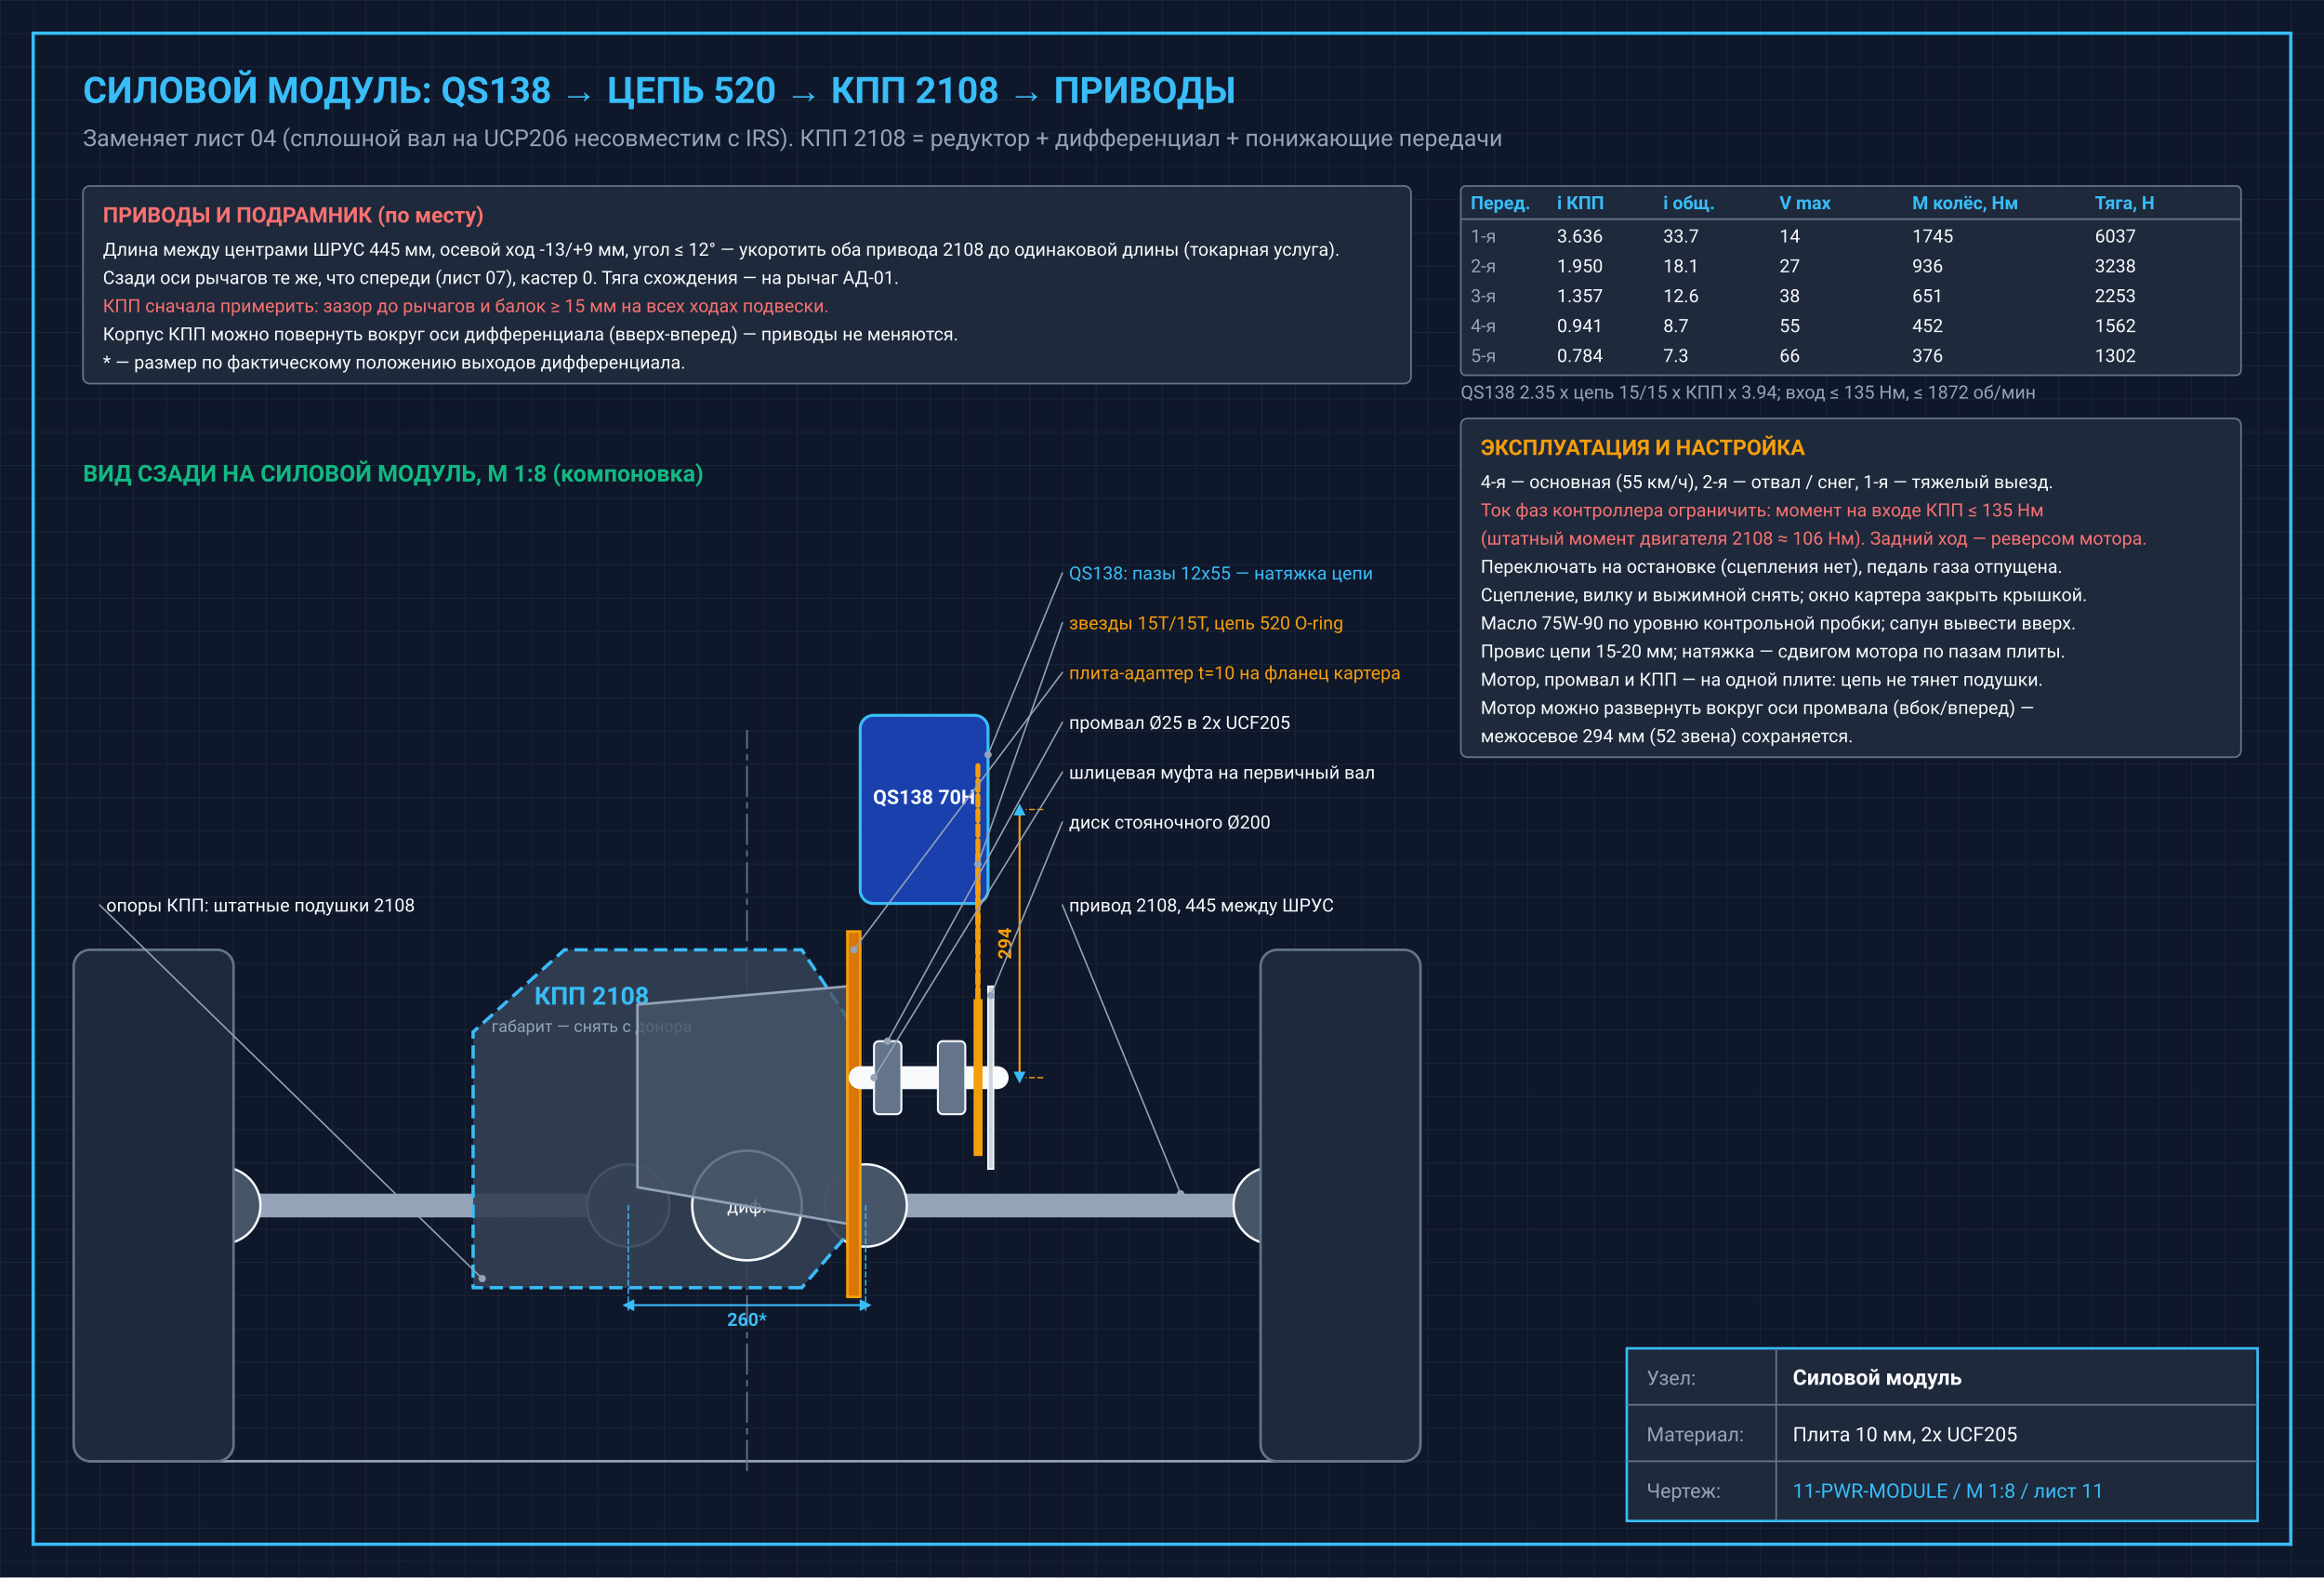
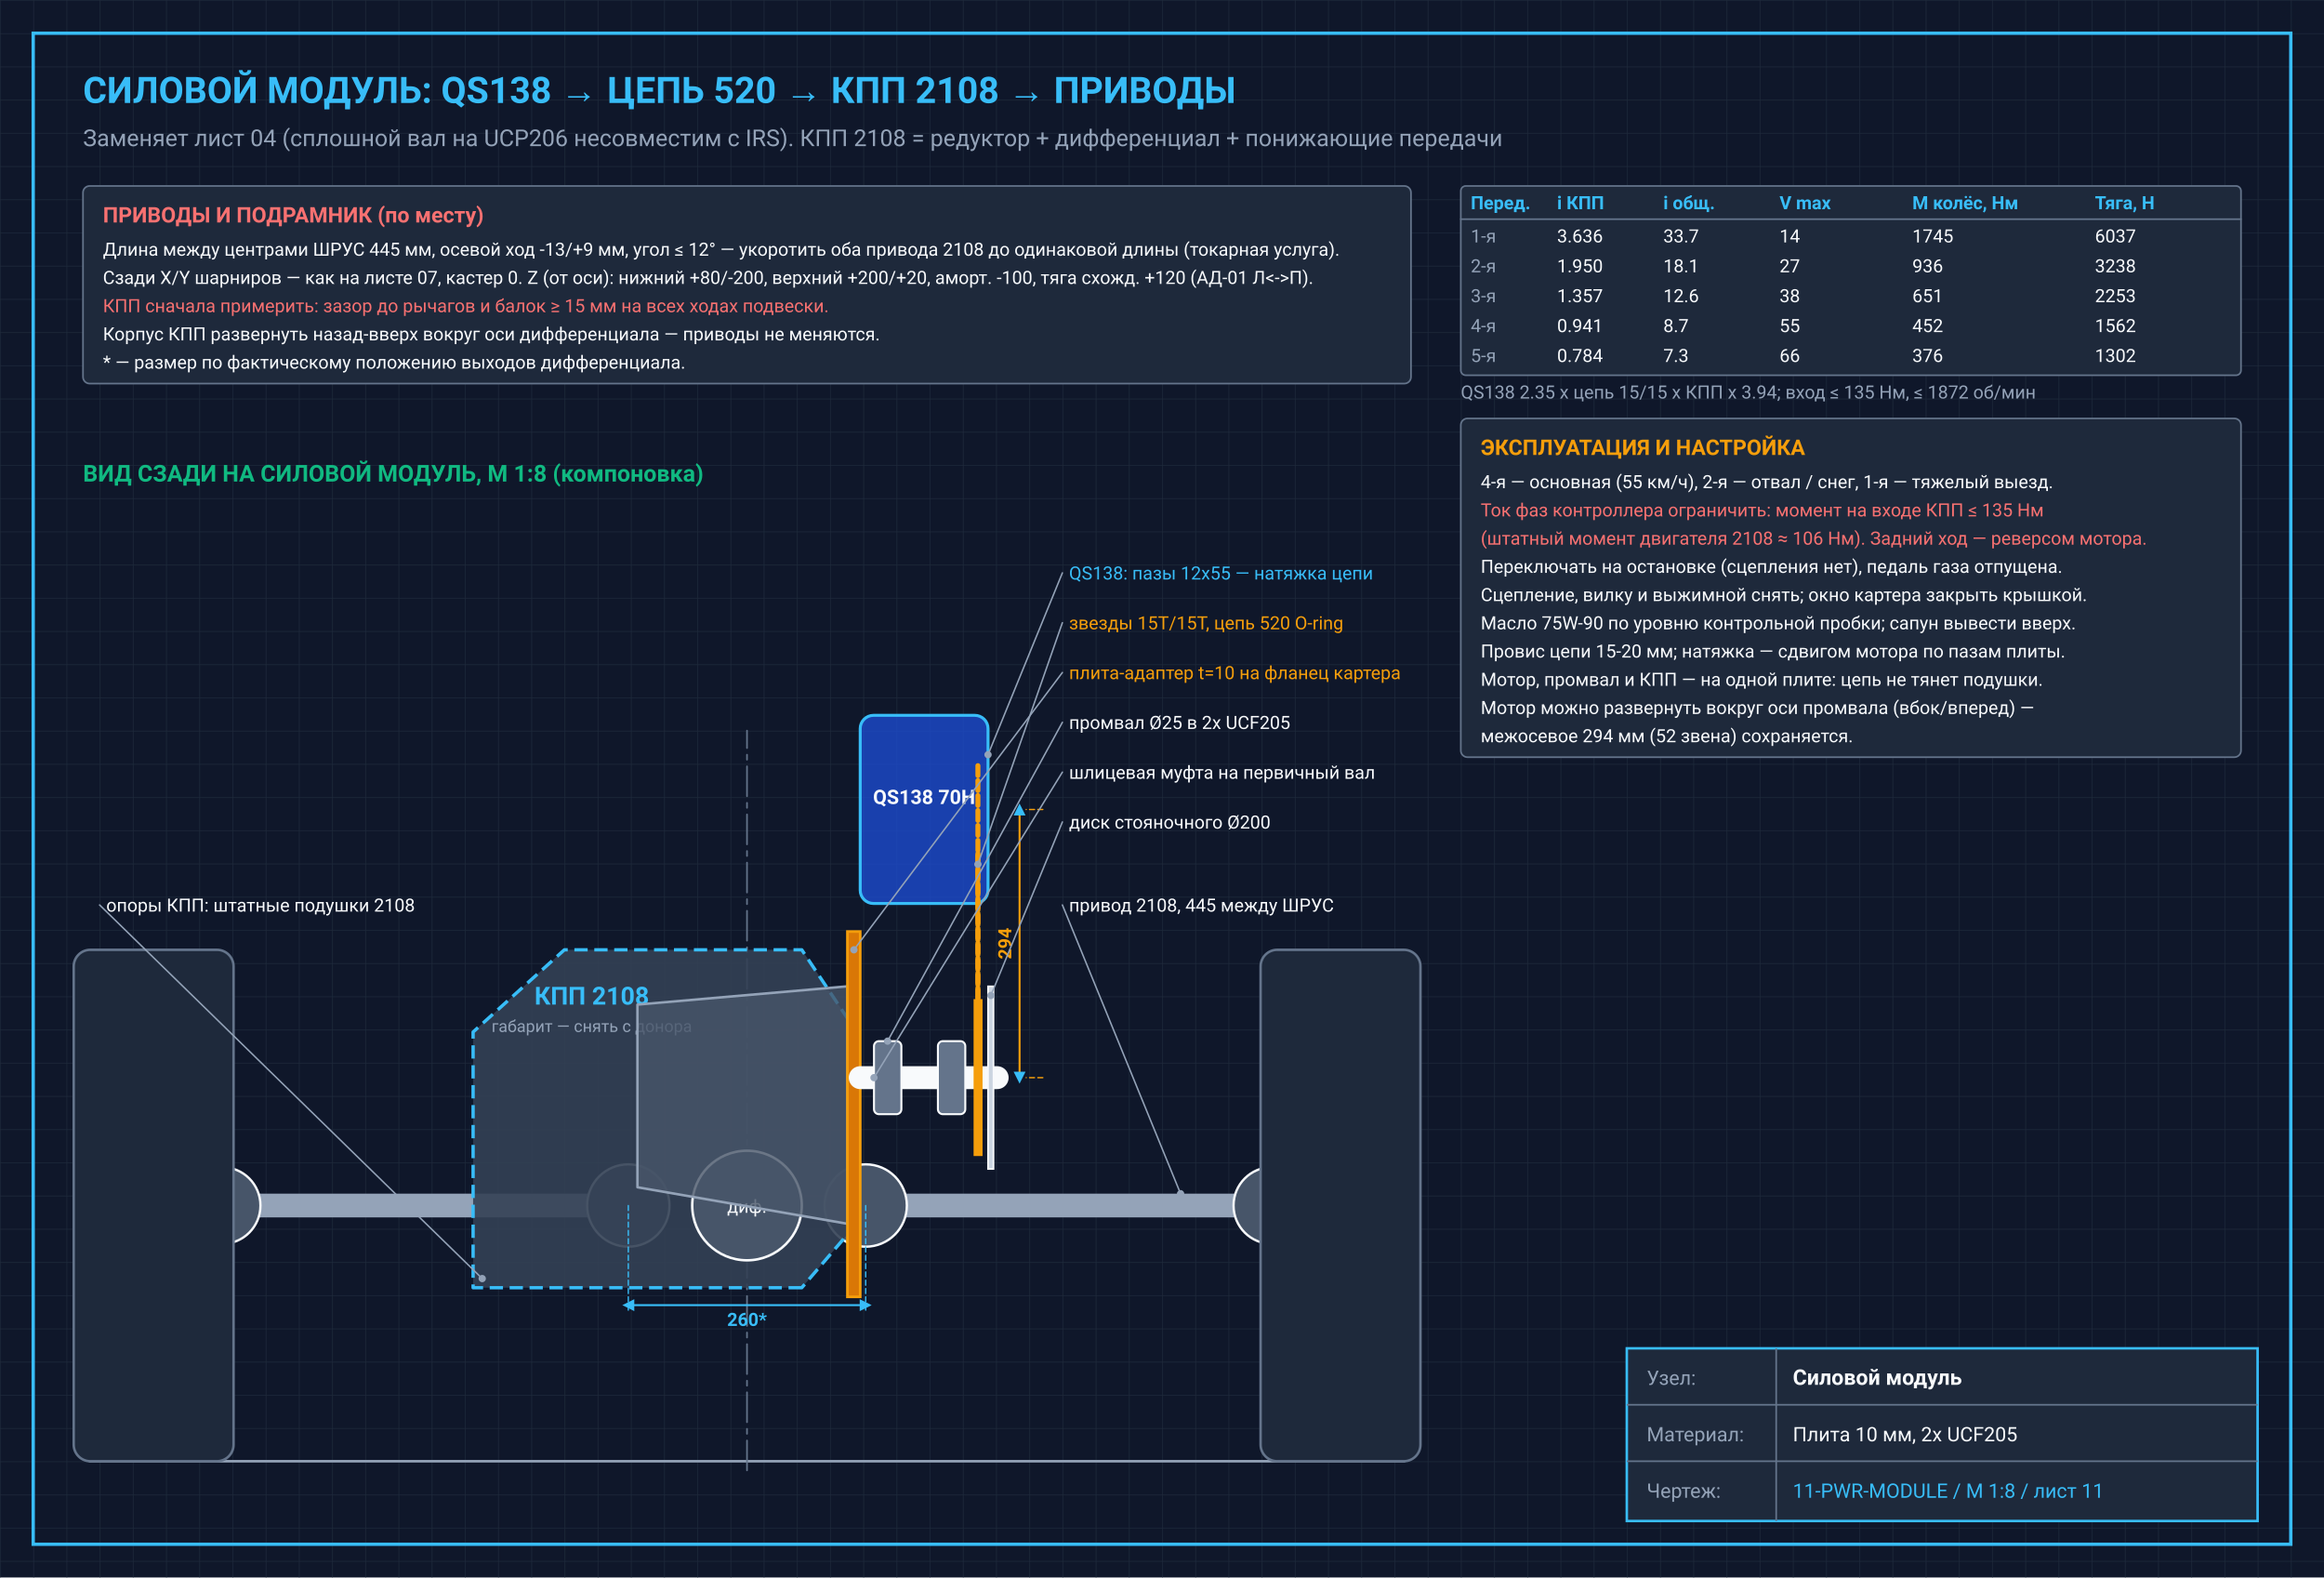
<svg xmlns="http://www.w3.org/2000/svg" viewBox="0 0 1400 950" width="1400" height="950" style="background:#0f172a; font-family:'Roboto', 'Segoe UI', Arial, sans-serif;">
  <defs>
    <pattern id="grid" width="20" height="20" patternUnits="userSpaceOnUse">
      <path d="M 20 0 L 0 0 0 20" fill="none" stroke="#1e293b" stroke-width="0.8" />
    </pattern>
    <pattern id="hatch" width="8" height="8" patternUnits="userSpaceOnUse" patternTransform="rotate(45)">
      <line x1="0" y1="0" x2="0" y2="8" stroke="#64748b" stroke-width="1.5" />
    </pattern>
    <marker id="arr" viewBox="0 0 10 10" refX="5" refY="5" markerWidth="6" markerHeight="6" orient="auto-start-reverse">
      <path d="M 0 0 L 10 5 L 0 10 z" fill="#38bdf8" />
    </marker>
    <marker id="flow" viewBox="0 0 10 10" refX="8" refY="5" markerWidth="7" markerHeight="7" orient="auto">
      <path d="M 0 0 L 10 5 L 0 10 z" fill="#f87171" />
    </marker>
  </defs>
  <rect width="100%" height="100%" fill="#0f172a" />
  <rect width="100%" height="100%" fill="url(#grid)" />
  <rect x="20" y="20" width="1360" height="910" fill="none" stroke="#38bdf8" stroke-width="2" />
  <text x="50.0" y="62.0" fill="#38bdf8" font-size="22" text-anchor="start" font-weight="bold">СИЛОВОЙ МОДУЛЬ: QS138 → ЦЕПЬ 520 → КПП 2108 → ПРИВОДЫ</text>
  <text x="50.0" y="88.0" fill="#94a3b8" font-size="14" text-anchor="start" font-weight="normal">Заменяет лист 04 (сплошной вал на UCP206 несовместим с IRS). КПП 2108 = редуктор + дифференциал + понижающие передачи</text>
  <rect x="50.0" y="112.0" width="800.0" height="119.0" rx="4" fill="#1e293b" fill-opacity="1.0" stroke="#64748b" stroke-width="1" />
  <text x="62.0" y="134.0" fill="#f87171" font-size="13" text-anchor="start" font-weight="bold">ПРИВОДЫ И ПОДРАМНИК (по месту)</text>
  <text x="62.0" y="154.0" fill="#f8fafc" font-size="11" text-anchor="start" font-weight="normal">Длина между центрами ШРУС 445 мм, осевой ход -13/+9 мм, угол ≤ 12° — укоротить оба привода 2108 до одинаковой длины (токарная услуга).</text>
-   <text x="62.0" y="171.0" fill="#f8fafc" font-size="11" text-anchor="start" font-weight="normal">Сзади оси рычагов те же, что спереди (лист 07), кастер 0. Тяга схождения — на рычаг АД-01.</text>
+   <text x="62.0" y="171.0" fill="#f8fafc" font-size="11" text-anchor="start" font-weight="normal">Сзади X/Y шарниров — как на листе 07, кастер 0. Z (от оси): нижний +80/-200, верхний +200/+20, аморт. -100, тяга схожд. +120 (АД-01 Л&lt;-&gt;П).</text>
  <text x="62.0" y="188.0" fill="#f87171" font-size="11" text-anchor="start" font-weight="normal">КПП сначала примерить: зазор до рычагов и балок ≥ 15 мм на всех ходах подвески.</text>
-   <text x="62.0" y="205.0" fill="#f8fafc" font-size="11" text-anchor="start" font-weight="normal">Корпус КПП можно повернуть вокруг оси дифференциала (вверх-вперед) — приводы не меняются.</text>
+   <text x="62.0" y="205.0" fill="#f8fafc" font-size="11" text-anchor="start" font-weight="normal">Корпус КПП развернуть назад-вверх вокруг оси дифференциала — приводы не меняются.</text>
  <text x="62.0" y="222.0" fill="#f8fafc" font-size="11" text-anchor="start" font-weight="normal">* — размер по фактическому положению выходов дифференциала.</text>
  <text x="50.0" y="290.0" fill="#10b981" font-size="14" text-anchor="start" font-weight="bold">ВИД СЗАДИ НА СИЛОВОЙ МОДУЛЬ, М 1:8 (компоновка)</text>
  <line x1="54.0" y1="880.0" x2="846.0" y2="880.0" stroke="#94a3b8" stroke-width="1.5" stroke-linecap="round" />
  <line x1="450.0" y1="885.5" x2="450.0" y2="440.0" stroke="#64748b" stroke-width="1.0" stroke-linecap="round" stroke-dasharray="18,4,3,4" />
  <line x1="521.5" y1="726.0" x2="766.2" y2="726.0" stroke="#94a3b8" stroke-width="14.3" stroke-linecap="round" />
  <circle cx="521.5" cy="726.0" r="24.8" fill="#475569" stroke="#f8fafc" stroke-width="1.4" />
  <circle cx="766.2" cy="726.0" r="23.1" fill="#475569" stroke="#f8fafc" stroke-width="1.4" />
  <rect x="759.4" y="572.0" width="96.3" height="308.0" rx="10" fill="#1e293b" fill-opacity="1.0" stroke="#64748b" stroke-width="1.5" />
  <line x1="378.5" y1="726.0" x2="133.8" y2="726.0" stroke="#94a3b8" stroke-width="14.3" stroke-linecap="round" />
  <circle cx="378.5" cy="726.0" r="24.8" fill="#475569" stroke="#f8fafc" stroke-width="1.4" />
  <circle cx="133.8" cy="726.0" r="23.1" fill="#475569" stroke="#f8fafc" stroke-width="1.4" />
  <rect x="44.4" y="572.0" width="96.3" height="308.0" rx="10" fill="#1e293b" fill-opacity="1.0" stroke="#64748b" stroke-width="1.5" />
  <polygon points="483.0,775.5 285.0,775.5 285.0,621.5 340.0,572.0 483.0,572.0 516.0,621.5 516.0,737.0" fill="#334155" fill-opacity="0.9" stroke="#38bdf8" stroke-width="2.0" stroke-linejoin="round" stroke-dasharray="8,4" />
  <text x="356.5" y="605.0" fill="#38bdf8" font-size="15" text-anchor="middle" font-weight="bold">КПП 2108</text>
  <text x="356.5" y="621.5" fill="#94a3b8" font-size="10" text-anchor="middle" font-weight="normal">габарит — снять с донора</text>
  <circle cx="450.0" cy="726.0" r="33.0" fill="#475569" stroke="#f8fafc" stroke-width="1.5" />
  <text x="450.0" y="730.4" fill="#f8fafc" font-size="11" text-anchor="middle" font-weight="normal">диф.</text>
  <polygon points="384.0,715.0 510.5,737.0 510.5,594.0 384.0,605.0" fill="#475569" fill-opacity="0.8" stroke="#94a3b8" stroke-width="1.5" stroke-linejoin="round" />
  <rect x="510.5" y="561.0" width="7.7" height="220.0" rx="0" fill="#d97706" fill-opacity="1.0" stroke="#f59e0b" stroke-width="1.6" />
  <line x1="518.2" y1="649.0" x2="600.7" y2="649.0" stroke="#f8fafc" stroke-width="13.8" stroke-linecap="round" />
  <rect x="526.5" y="627.0" width="16.5" height="44.0" rx="3" fill="#64748b" fill-opacity="1.0" stroke="#f8fafc" stroke-width="1.2" />
  <rect x="565.0" y="627.0" width="16.5" height="44.0" rx="3" fill="#64748b" fill-opacity="1.0" stroke="#f8fafc" stroke-width="1.2" />
  <rect x="587.0" y="602.2" width="4.4" height="93.5" rx="0" fill="#f59e0b" fill-opacity="1.0" stroke="#f59e0b" stroke-width="1" />
  <rect x="595.2" y="594.0" width="3.3" height="110.0" rx="0" fill="#cbd5e1" fill-opacity="1.0" stroke="#f8fafc" stroke-width="1" />
  <rect x="518.2" y="430.8" width="77.0" height="113.3" rx="8" fill="#1d4ed8" fill-opacity="0.75" stroke="#38bdf8" stroke-width="1.8" />
  <text x="556.7" y="484.2" fill="#f8fafc" font-size="12" text-anchor="middle" font-weight="bold">QS138 70H</text>
  <line x1="589.1" y1="513.9" x2="589.1" y2="675.4" stroke="#f59e0b" stroke-width="3.0" stroke-linecap="round" stroke-dasharray="6,3" />
  <line x1="589.1" y1="461.1" x2="589.1" y2="622.6" stroke="#f59e0b" stroke-width="3.0" stroke-linecap="round" stroke-dasharray="6,3" />
  <line x1="628.2" y1="649.0" x2="618.2" y2="649.0" stroke="#f59e0b" stroke-width="0.8" stroke-linecap="round" stroke-dasharray="3,2" />
  <line x1="628.2" y1="487.5" x2="618.2" y2="487.5" stroke="#f59e0b" stroke-width="0.8" stroke-linecap="round" stroke-dasharray="3,2" />
  <line x1="614.2" y1="649.0" x2="614.2" y2="487.5" stroke="#f59e0b" stroke-width="1.2" marker-start="url(#arr)" marker-end="url(#arr)" />
  <text x="609.2" y="568.2" fill="#f59e0b" font-size="11" font-weight="bold" text-anchor="middle" transform="rotate(-90.0,609.2,568.2)" dominant-baseline="auto">294</text>
  <line x1="595.2" y1="454.5" x2="640.0" y2="345.0" stroke="#94a3b8" stroke-width="0.9" stroke-linecap="round" />
  <circle cx="595.2" cy="454.5" r="2.2" fill="#94a3b8" stroke="#94a3b8" stroke-width="0" />
  <text x="644.0" y="349.0" fill="#38bdf8" font-size="11" text-anchor="start" font-weight="normal">QS138: пазы 12x55 — натяжка цепи</text>
  <line x1="589.1" y1="520.5" x2="640.0" y2="375.0" stroke="#94a3b8" stroke-width="0.9" stroke-linecap="round" />
  <circle cx="589.1" cy="520.5" r="2.2" fill="#94a3b8" stroke="#94a3b8" stroke-width="0" />
  <text x="644.0" y="379.0" fill="#f59e0b" font-size="11" text-anchor="start" font-weight="normal">звезды 15T/15T, цепь 520 O-ring</text>
  <line x1="514.4" y1="572.0" x2="640.0" y2="405.0" stroke="#94a3b8" stroke-width="0.9" stroke-linecap="round" />
  <circle cx="514.4" cy="572.0" r="2.2" fill="#94a3b8" stroke="#94a3b8" stroke-width="0" />
  <text x="644.0" y="409.0" fill="#f59e0b" font-size="11" text-anchor="start" font-weight="normal">плита-адаптер t=10 на фланец картера</text>
  <line x1="534.7" y1="627.0" x2="640.0" y2="435.0" stroke="#94a3b8" stroke-width="0.9" stroke-linecap="round" />
  <circle cx="534.7" cy="627.0" r="2.2" fill="#94a3b8" stroke="#94a3b8" stroke-width="0" />
  <text x="644.0" y="439.0" fill="#f8fafc" font-size="11" text-anchor="start" font-weight="normal">промвал Ø25 в 2x UCF205</text>
  <line x1="526.5" y1="649.0" x2="640.0" y2="465.0" stroke="#94a3b8" stroke-width="0.9" stroke-linecap="round" />
  <circle cx="526.5" cy="649.0" r="2.2" fill="#94a3b8" stroke="#94a3b8" stroke-width="0" />
  <text x="644.0" y="469.0" fill="#f8fafc" font-size="11" text-anchor="start" font-weight="normal">шлицевая муфта на первичный вал</text>
  <line x1="596.9" y1="599.5" x2="640.0" y2="495.0" stroke="#94a3b8" stroke-width="0.9" stroke-linecap="round" />
  <circle cx="596.9" cy="599.5" r="2.2" fill="#94a3b8" stroke="#94a3b8" stroke-width="0" />
  <text x="644.0" y="499.0" fill="#f8fafc" font-size="11" text-anchor="start" font-weight="normal">диск стояночного Ø200</text>
  <line x1="711.2" y1="718.9" x2="640.0" y2="545.0" stroke="#94a3b8" stroke-width="0.9" stroke-linecap="round" />
  <circle cx="711.2" cy="718.9" r="2.2" fill="#94a3b8" stroke="#94a3b8" stroke-width="0" />
  <text x="644.0" y="549.0" fill="#f8fafc" font-size="11" text-anchor="start" font-weight="normal">привод 2108, 445 между ШРУС</text>
  <line x1="290.5" y1="770.0" x2="60.0" y2="545.0" stroke="#94a3b8" stroke-width="0.9" stroke-linecap="round" />
  <circle cx="290.5" cy="770.0" r="2.2" fill="#94a3b8" stroke="#94a3b8" stroke-width="0" />
  <text x="64.0" y="549.0" fill="#f8fafc" font-size="11" text-anchor="start" font-weight="normal">опоры КПП: штатные подушки 2108</text>
  <line x1="378.5" y1="726.0" x2="378.5" y2="790.0" stroke="#38bdf8" stroke-width="0.8" stroke-linecap="round" stroke-dasharray="3,2" />
  <line x1="521.5" y1="726.0" x2="521.5" y2="790.0" stroke="#38bdf8" stroke-width="0.8" stroke-linecap="round" stroke-dasharray="3,2" />
  <line x1="378.5" y1="786.0" x2="521.5" y2="786.0" stroke="#38bdf8" stroke-width="1.2" marker-start="url(#arr)" marker-end="url(#arr)" />
  <text x="450.0" y="791.0" fill="#38bdf8" font-size="11" font-weight="bold" text-anchor="middle" transform="rotate(0.0,450.0,791.0)" dominant-baseline="hanging">260*</text>
  <rect x="880.0" y="112.0" width="470.0" height="114.0" rx="3" fill="#1e293b" fill-opacity="1.0" stroke="#64748b" stroke-width="1" />
  <text x="886.0" y="126.0" fill="#38bdf8" font-size="11" text-anchor="start" font-weight="bold">Перед.</text>
  <text x="938.0" y="126.0" fill="#38bdf8" font-size="11" text-anchor="start" font-weight="bold">i КПП</text>
  <text x="1002.0" y="126.0" fill="#38bdf8" font-size="11" text-anchor="start" font-weight="bold">i общ.</text>
  <text x="1072.0" y="126.0" fill="#38bdf8" font-size="11" text-anchor="start" font-weight="bold">V max</text>
  <text x="1152.0" y="126.0" fill="#38bdf8" font-size="11" text-anchor="start" font-weight="bold">M колёс, Нм</text>
  <text x="1262.0" y="126.0" fill="#38bdf8" font-size="11" text-anchor="start" font-weight="bold">Тяга, Н</text>
  <line x1="880.0" y1="132.0" x2="1350.0" y2="132.0" stroke="#64748b" stroke-width="1.0" stroke-linecap="round" />
  <text x="886.0" y="146.0" fill="#94a3b8" font-size="11" text-anchor="start" font-weight="normal">1-я</text>
  <text x="938.0" y="146.0" fill="#f8fafc" font-size="11" text-anchor="start" font-weight="normal">3.636</text>
  <text x="1002.0" y="146.0" fill="#f8fafc" font-size="11" text-anchor="start" font-weight="normal">33.7</text>
  <text x="1072.0" y="146.0" fill="#f8fafc" font-size="11" text-anchor="start" font-weight="normal">14</text>
  <text x="1152.0" y="146.0" fill="#f8fafc" font-size="11" text-anchor="start" font-weight="normal">1745</text>
  <text x="1262.0" y="146.0" fill="#f8fafc" font-size="11" text-anchor="start" font-weight="normal">6037</text>
  <text x="886.0" y="164.0" fill="#94a3b8" font-size="11" text-anchor="start" font-weight="normal">2-я</text>
  <text x="938.0" y="164.0" fill="#f8fafc" font-size="11" text-anchor="start" font-weight="normal">1.950</text>
  <text x="1002.0" y="164.0" fill="#f8fafc" font-size="11" text-anchor="start" font-weight="normal">18.1</text>
  <text x="1072.0" y="164.0" fill="#f8fafc" font-size="11" text-anchor="start" font-weight="normal">27</text>
  <text x="1152.0" y="164.0" fill="#f8fafc" font-size="11" text-anchor="start" font-weight="normal">936</text>
  <text x="1262.0" y="164.0" fill="#f8fafc" font-size="11" text-anchor="start" font-weight="normal">3238</text>
  <text x="886.0" y="182.0" fill="#94a3b8" font-size="11" text-anchor="start" font-weight="normal">3-я</text>
  <text x="938.0" y="182.0" fill="#f8fafc" font-size="11" text-anchor="start" font-weight="normal">1.357</text>
  <text x="1002.0" y="182.0" fill="#f8fafc" font-size="11" text-anchor="start" font-weight="normal">12.6</text>
  <text x="1072.0" y="182.0" fill="#f8fafc" font-size="11" text-anchor="start" font-weight="normal">38</text>
  <text x="1152.0" y="182.0" fill="#f8fafc" font-size="11" text-anchor="start" font-weight="normal">651</text>
  <text x="1262.0" y="182.0" fill="#f8fafc" font-size="11" text-anchor="start" font-weight="normal">2253</text>
  <text x="886.0" y="200.0" fill="#94a3b8" font-size="11" text-anchor="start" font-weight="normal">4-я</text>
  <text x="938.0" y="200.0" fill="#f8fafc" font-size="11" text-anchor="start" font-weight="normal">0.941</text>
  <text x="1002.0" y="200.0" fill="#f8fafc" font-size="11" text-anchor="start" font-weight="normal">8.7</text>
  <text x="1072.0" y="200.0" fill="#f8fafc" font-size="11" text-anchor="start" font-weight="normal">55</text>
  <text x="1152.0" y="200.0" fill="#f8fafc" font-size="11" text-anchor="start" font-weight="normal">452</text>
  <text x="1262.0" y="200.0" fill="#f8fafc" font-size="11" text-anchor="start" font-weight="normal">1562</text>
  <text x="886.0" y="218.0" fill="#94a3b8" font-size="11" text-anchor="start" font-weight="normal">5-я</text>
  <text x="938.0" y="218.0" fill="#f8fafc" font-size="11" text-anchor="start" font-weight="normal">0.784</text>
  <text x="1002.0" y="218.0" fill="#f8fafc" font-size="11" text-anchor="start" font-weight="normal">7.3</text>
  <text x="1072.0" y="218.0" fill="#f8fafc" font-size="11" text-anchor="start" font-weight="normal">66</text>
  <text x="1152.0" y="218.0" fill="#f8fafc" font-size="11" text-anchor="start" font-weight="normal">376</text>
  <text x="1262.0" y="218.0" fill="#f8fafc" font-size="11" text-anchor="start" font-weight="normal">1302</text>
  <text x="880.0" y="240.0" fill="#94a3b8" font-size="11" text-anchor="start" font-weight="normal">QS138 2.35 x цепь 15/15 x КПП x 3.94; вход ≤ 135 Нм, ≤ 1872 об/мин</text>
  <rect x="880.0" y="252.0" width="470.0" height="204.0" rx="4" fill="#1e293b" fill-opacity="1.0" stroke="#64748b" stroke-width="1" />
  <text x="892.0" y="274.0" fill="#f59e0b" font-size="13" text-anchor="start" font-weight="bold">ЭКСПЛУАТАЦИЯ И НАСТРОЙКА</text>
  <text x="892.0" y="294.0" fill="#f8fafc" font-size="11" text-anchor="start" font-weight="normal">4-я — основная (55 км/ч), 2-я — отвал / снег, 1-я — тяжелый выезд.</text>
  <text x="892.0" y="311.0" fill="#f87171" font-size="11" text-anchor="start" font-weight="normal">Ток фаз контроллера ограничить: момент на входе КПП ≤ 135 Нм</text>
  <text x="892.0" y="328.0" fill="#f87171" font-size="11" text-anchor="start" font-weight="normal">(штатный момент двигателя 2108 ≈ 106 Нм). Задний ход — реверсом мотора.</text>
  <text x="892.0" y="345.0" fill="#f8fafc" font-size="11" text-anchor="start" font-weight="normal">Переключать на остановке (сцепления нет), педаль газа отпущена.</text>
  <text x="892.0" y="362.0" fill="#f8fafc" font-size="11" text-anchor="start" font-weight="normal">Сцепление, вилку и выжимной снять; окно картера закрыть крышкой.</text>
  <text x="892.0" y="379.0" fill="#f8fafc" font-size="11" text-anchor="start" font-weight="normal">Масло 75W-90 по уровню контрольной пробки; сапун вывести вверх.</text>
  <text x="892.0" y="396.0" fill="#f8fafc" font-size="11" text-anchor="start" font-weight="normal">Провис цепи 15-20 мм; натяжка — сдвигом мотора по пазам плиты.</text>
  <text x="892.0" y="413.0" fill="#f8fafc" font-size="11" text-anchor="start" font-weight="normal">Мотор, промвал и КПП — на одной плите: цепь не тянет подушки.</text>
  <text x="892.0" y="430.0" fill="#f8fafc" font-size="11" text-anchor="start" font-weight="normal">Мотор можно развернуть вокруг оси промвала (вбок/вперед) —</text>
  <text x="892.0" y="447.0" fill="#f8fafc" font-size="11" text-anchor="start" font-weight="normal">   межосевое 294 мм (52 звена) сохраняется.</text>
  <g transform="translate(980, 812)">
    <rect width="380" height="104" fill="#1e293b" stroke="#38bdf8" stroke-width="1.5" />
    <line x1="0" y1="34" x2="380" y2="34" stroke="#64748b" />
    <line x1="0" y1="68" x2="380" y2="68" stroke="#64748b" />
    <line x1="90" y1="0" x2="90" y2="104" stroke="#64748b" />
    <text x="12.0" y="22.0" fill="#94a3b8" font-size="12" text-anchor="start" font-weight="normal">Узел:</text>
    <text x="100.0" y="22.0" fill="#f8fafc" font-size="13" text-anchor="start" font-weight="bold">Силовой модуль</text>
    <text x="12.0" y="56.0" fill="#94a3b8" font-size="12" text-anchor="start" font-weight="normal">Материал:</text>
    <text x="100.0" y="56.0" fill="#f8fafc" font-size="12" text-anchor="start" font-weight="normal">Плита 10 мм, 2x UCF205</text>
    <text x="12.0" y="90.0" fill="#94a3b8" font-size="12" text-anchor="start" font-weight="normal">Чертеж:</text>
    <text x="100.0" y="90.0" fill="#38bdf8" font-size="12" text-anchor="start" font-weight="normal">11-PWR-MODULE / М 1:8 / лист 11</text>
  </g>
</svg>
